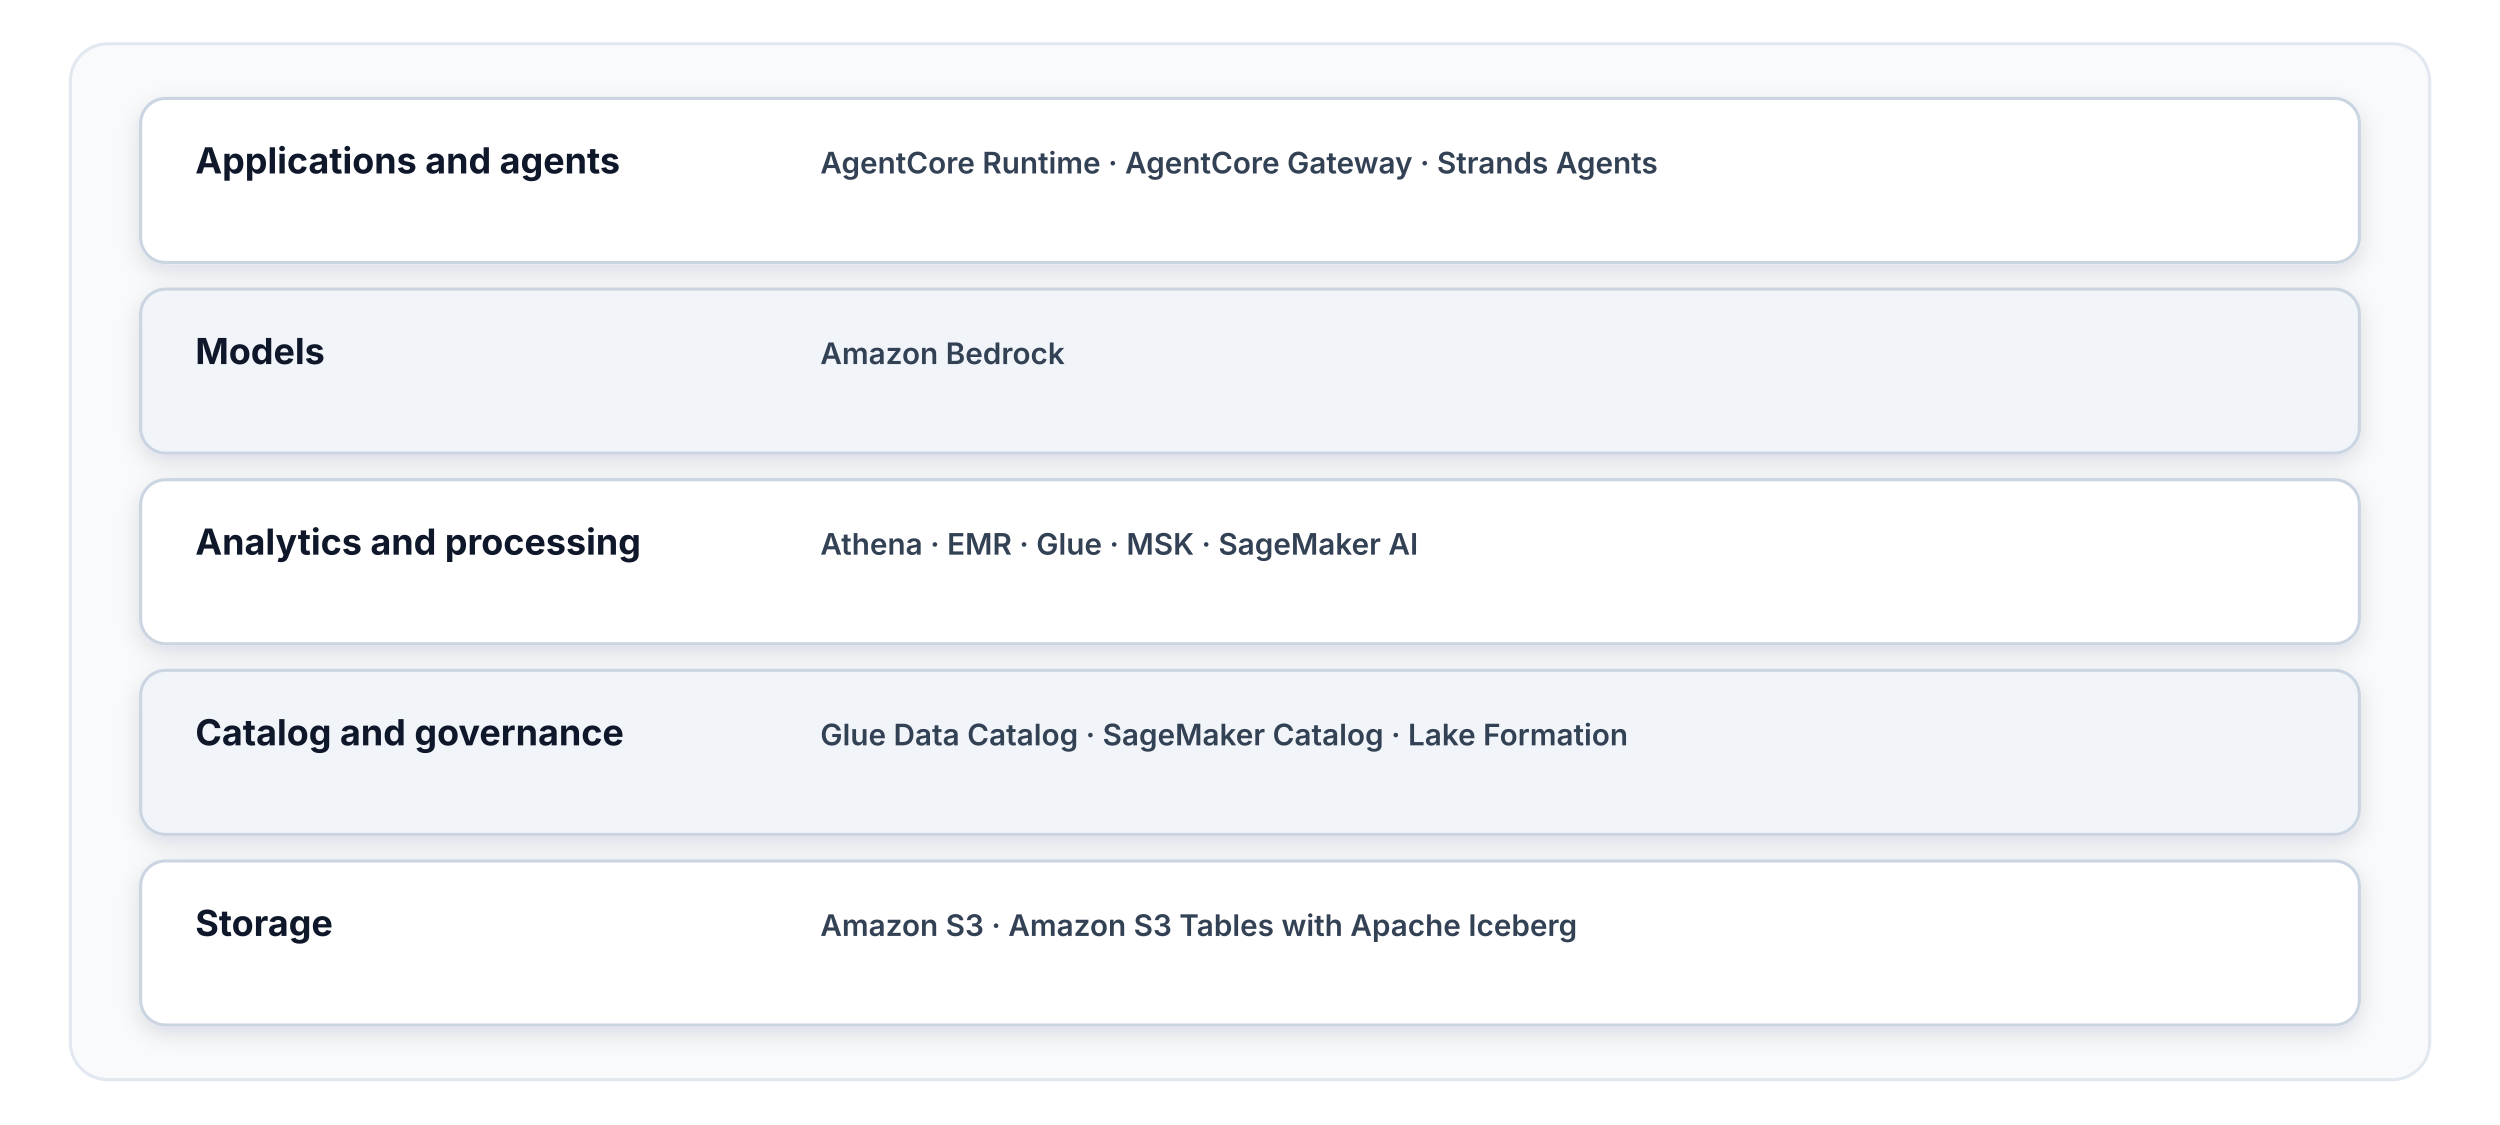
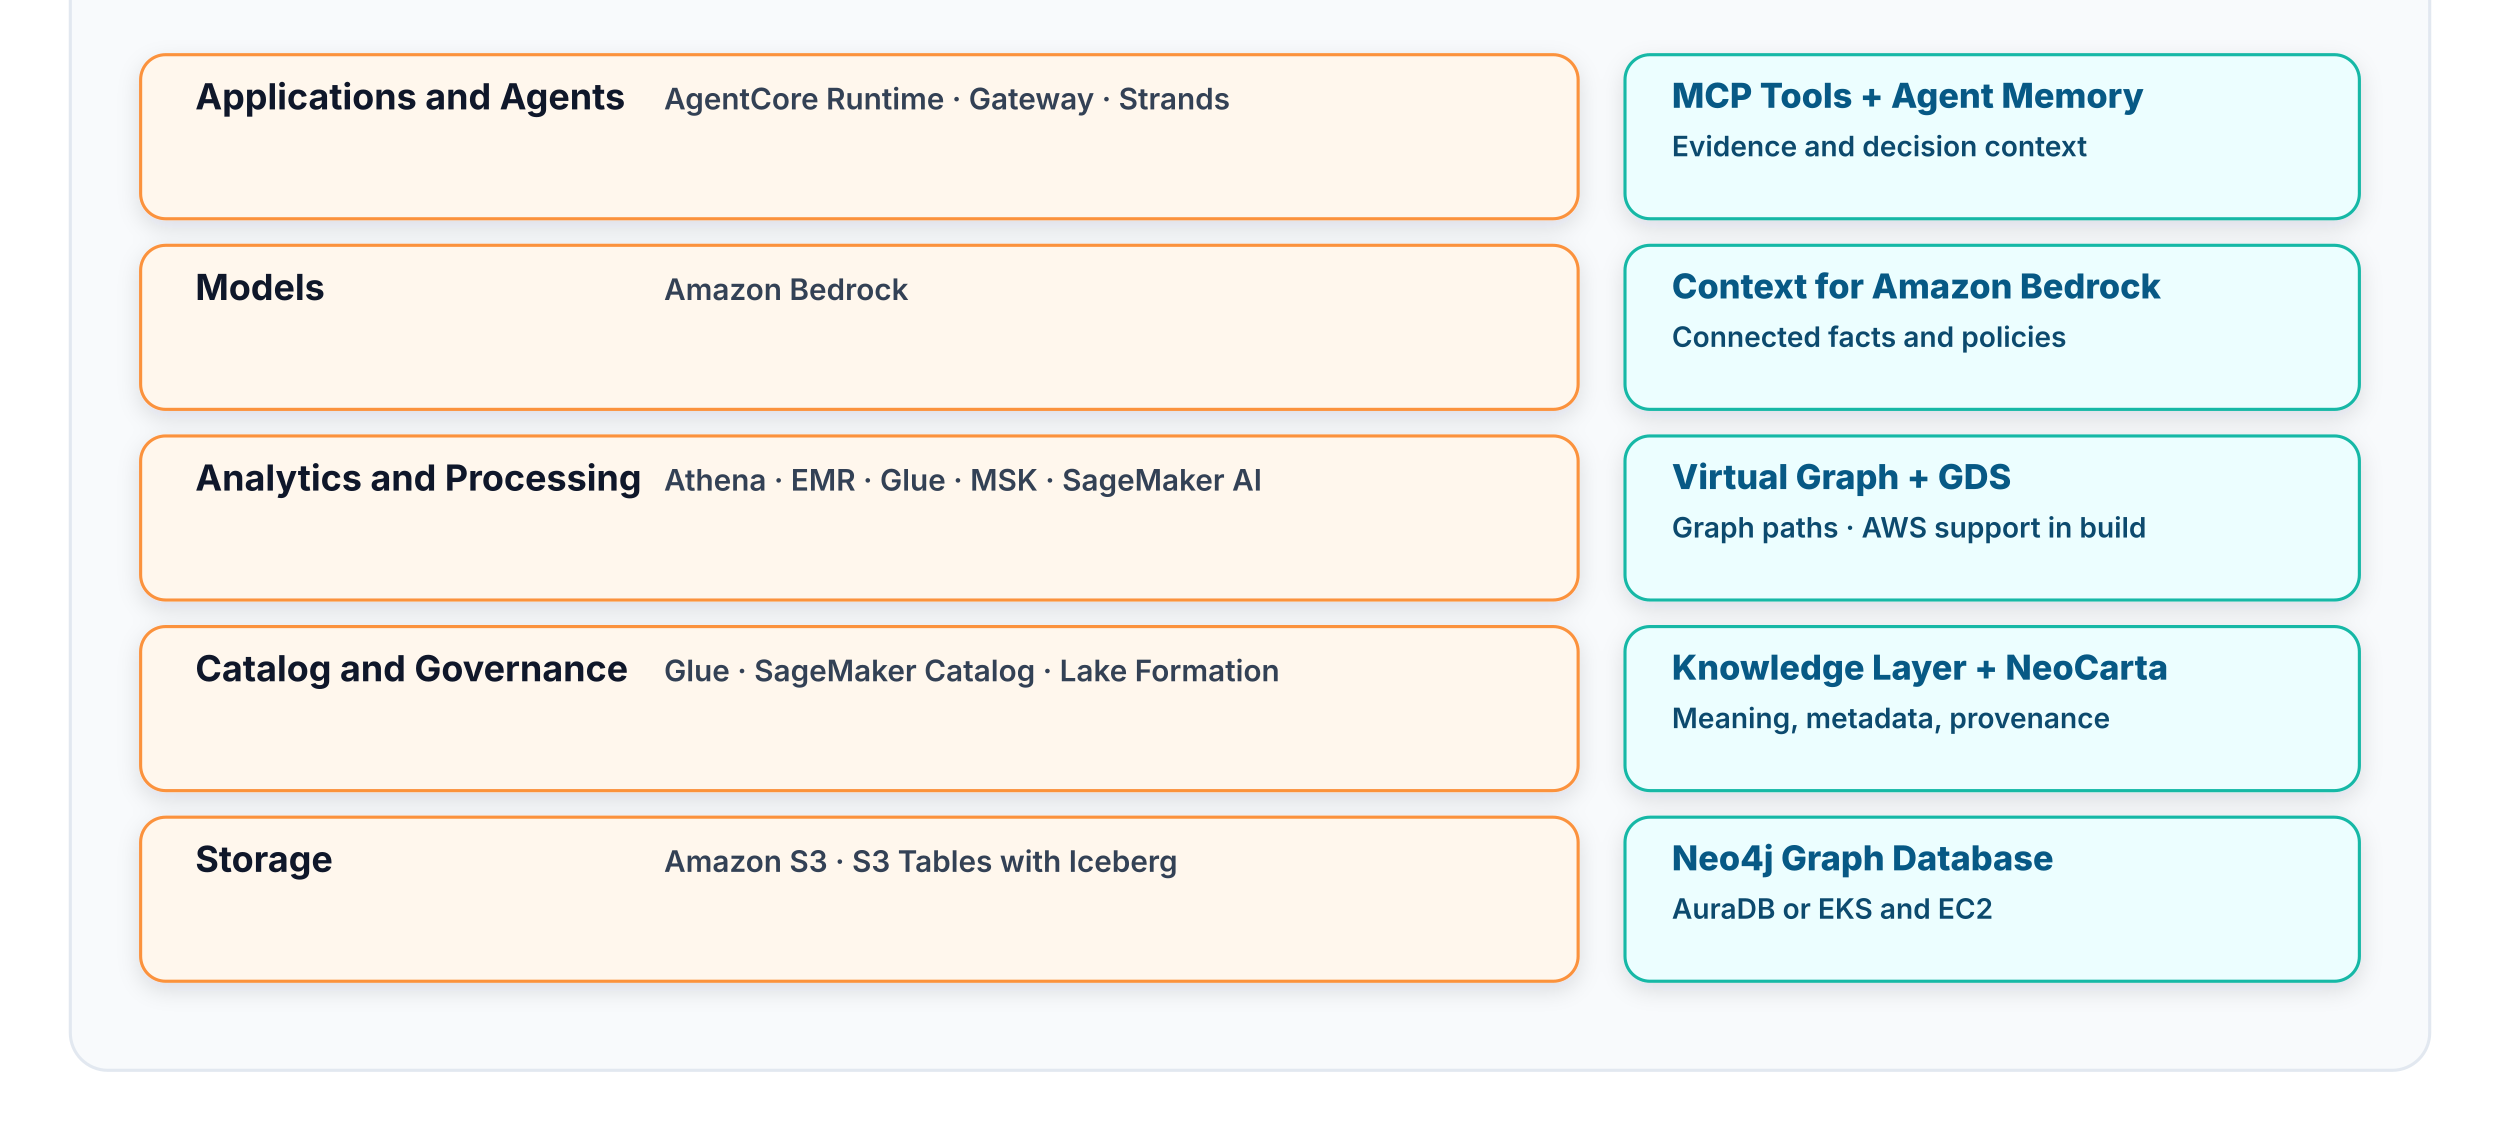
- <svg xmlns="http://www.w3.org/2000/svg" viewBox="0 152 1600 720" role="img" aria-labelledby="title description">
+ <svg xmlns="http://www.w3.org/2000/svg" viewBox="0 1980 1600 720" role="img" aria-labelledby="title description">
  <defs>
    <filter id="shadow" x="-10%" y="-20%" width="120%" height="150%">
      <feDropShadow dx="0" dy="5" stdDeviation="7" flood-color="#0f172a" flood-opacity="0.12" />
    </filter>
    <style>
      text { font-family: Inter, ui-sans-serif, system-ui, -apple-system, BlinkMacSystemFont, "Segoe UI", sans-serif; }
      .canvas { fill: #ffffff; }
      .frame { fill: #f8fafc; stroke: #e2e8f0; stroke-width: 2; }
      .eyebrow { font-size: 18px; font-weight: 800; letter-spacing: 2.5px; fill: #64748b; }
      .title { font-size: 39px; font-weight: 750; fill: #0f172a; }
      .subtitle { font-size: 20px; fill: #475569; }
      .layer-name { font-size: 23px; font-weight: 750; fill: #0f172a; }
      .service { font-size: 19px; font-weight: 620; fill: #334155; }
      .neo-title { font-size: 22px; font-weight: 760; fill: #075985; }
      .neo-copy { font-size: 18px; font-weight: 610; fill: #0c4a6e; }
      .aws-chip { fill: #fff7ed; stroke: #fb923c; stroke-width: 2; }
      .neo-chip { fill: #ecfeff; stroke: #14b8a6; stroke-width: 2; }
      .layer { fill: #ffffff; stroke: #cbd5e1; stroke-width: 2; }
      .layer-alt { fill: #f1f5f9; stroke: #cbd5e1; stroke-width: 2; }
      .arrow { fill: none; stroke: #64748b; stroke-width: 3; stroke-dasharray: 8 7; }
      .status { font-size: 16px; font-weight: 750; fill: #0f766e; }
    </style>
  </defs>
  <g transform="translate(0 0)">
    <rect class="canvas" width="1600" height="900" />
    <rect class="frame" x="45" y="180" width="1510" height="663" rx="24" />
    <g filter="url(#shadow)">
      <rect class="layer" x="90" y="215" width="1420" height="105" rx="16" />
      <rect class="layer-alt" x="90" y="337" width="1420" height="105" rx="16" />
      <rect class="layer" x="90" y="459" width="1420" height="105" rx="16" />
      <rect class="layer-alt" x="90" y="581" width="1420" height="105" rx="16" />
      <rect class="layer" x="90" y="703" width="1420" height="105" rx="16" />
    </g>
-     <text class="layer-name" x="125" y="263">Applications and agents</text>
+     <text class="layer-name" x="125" y="263">Applications and Agents</text>
    <text class="service" x="525" y="263">AgentCore Runtime · AgentCore Gateway · Strands Agents</text>
    <text class="layer-name" x="125" y="385">Models</text>
    <text class="service" x="525" y="385">Amazon Bedrock</text>
-     <text class="layer-name" x="125" y="507">Analytics and processing</text>
+     <text class="layer-name" x="125" y="507">Analytics and Processing</text>
    <text class="service" x="525" y="507">Athena · EMR · Glue · MSK · SageMaker AI</text>
-     <text class="layer-name" x="125" y="629">Catalog and governance</text>
+     <text class="layer-name" x="125" y="629">Catalog and Governance</text>
    <text class="service" x="525" y="629">Glue Data Catalog · SageMaker Catalog · Lake Formation</text>
    <text class="layer-name" x="125" y="751">Storage</text>
    <text class="service" x="525" y="751">Amazon S3 · Amazon S3 Tables with Apache Iceberg</text>
  </g>
  <g transform="translate(0 900)">
    <rect class="canvas" width="1600" height="900" />
    <rect class="frame" x="45" y="180" width="1510" height="663" rx="24" />
    <g filter="url(#shadow)">
      <rect class="layer" x="90" y="215" width="920" height="105" rx="16" />
      <rect class="layer-alt" x="90" y="337" width="920" height="105" rx="16" />
      <rect class="layer" x="90" y="459" width="920" height="105" rx="16" />
      <rect class="layer-alt" x="90" y="581" width="920" height="105" rx="16" />
      <rect class="layer" x="90" y="703" width="920" height="105" rx="16" />
      <rect class="neo-chip" x="1040" y="215" width="470" height="105" rx="16" />
      <rect class="neo-chip" x="1040" y="337" width="470" height="105" rx="16" />
      <rect class="neo-chip" x="1040" y="459" width="470" height="105" rx="16" />
      <rect class="neo-chip" x="1040" y="581" width="470" height="105" rx="16" />
      <rect class="neo-chip" x="1040" y="703" width="470" height="105" rx="16" />
    </g>
-     <text class="layer-name" x="125" y="253">Applications and agents</text>
+     <text class="layer-name" x="125" y="253">Applications and Agents</text>
    <text class="service" x="425" y="253">AgentCore · Strands</text>
    <text class="layer-name" x="125" y="375">Models</text>
    <text class="service" x="425" y="375">Amazon Bedrock</text>
-     <text class="layer-name" x="125" y="497">Analytics and processing</text>
+     <text class="layer-name" x="125" y="497">Analytics and Processing</text>
    <text class="service" x="425" y="497">Athena · EMR · Glue · MSK · SageMaker AI</text>
-     <text class="layer-name" x="125" y="619">Catalog and governance</text>
+     <text class="layer-name" x="125" y="619">Catalog and Governance</text>
    <text class="service" x="425" y="619">Glue Data Catalog · SageMaker Catalog</text>
    <text class="layer-name" x="125" y="741">Storage</text>
    <text class="service" x="425" y="741">Amazon S3 · S3 Tables</text>
-     <text class="neo-title" x="1070" y="251">Cypher, drivers, and MCP</text>
+     <text class="neo-title" x="1070" y="251">Cypher, Drivers, and MCP</text>
    <text class="neo-copy" x="1070" y="282">Connected tools for AWS agents</text>
    <text class="neo-title" x="1070" y="373">Context for Amazon Bedrock</text>
    <text class="neo-copy" x="1070" y="404">Connected facts and policies</text>
-     <text class="neo-title" x="1070" y="495">Graph analytics</text>
+     <text class="neo-title" x="1070" y="495">Graph Analytics</text>
    <text class="neo-copy" x="1070" y="526">Traversal, patterns, communities</text>
    <text class="neo-title" x="1070" y="617">Enterprise Knowledge Layer</text>
    <text class="neo-copy" x="1070" y="648">NeoCarta semantic map</text>
-     <text class="neo-title" x="1070" y="739">Neo4j graph database</text>
+     <text class="neo-title" x="1070" y="739">Neo4j Graph Database</text>
    <text class="neo-copy" x="1070" y="770">AuraDB or self-managed</text>
  </g>
  <g transform="translate(0 1800)">
    <rect class="canvas" width="1600" height="900" />
-     <rect class="frame" x="45" y="180" width="1510" height="663" rx="24" />
+     <rect class="frame" x="45" y="35" width="1510" height="830" rx="24" />
+     <text class="eyebrow" x="90" y="88">STATE 3 · COMPLETE ARCHITECTURE</text>
+     <text class="title" x="90" y="137">AWS Runs the Platform; Neo4j Supplies Connected Knowledge and Memory</text>
+     <text class="subtitle" x="90" y="171">Governed AWS data stays authoritative while graph context grounds applications and agents.</text>
    <g filter="url(#shadow)">
      <rect class="aws-chip" x="90" y="215" width="920" height="105" rx="16" />
      <rect class="aws-chip" x="90" y="337" width="920" height="105" rx="16" />
      <rect class="aws-chip" x="90" y="459" width="920" height="105" rx="16" />
      <rect class="aws-chip" x="90" y="581" width="920" height="105" rx="16" />
      <rect class="aws-chip" x="90" y="703" width="920" height="105" rx="16" />
      <rect class="neo-chip" x="1040" y="215" width="470" height="105" rx="16" />
      <rect class="neo-chip" x="1040" y="337" width="470" height="105" rx="16" />
      <rect class="neo-chip" x="1040" y="459" width="470" height="105" rx="16" />
      <rect class="neo-chip" x="1040" y="581" width="470" height="105" rx="16" />
      <rect class="neo-chip" x="1040" y="703" width="470" height="105" rx="16" />
    </g>
-     <text class="layer-name" x="125" y="250">Applications and agents</text>
+     <text class="layer-name" x="125" y="250">Applications and Agents</text>
    <text class="service" x="425" y="250">AgentCore Runtime · Gateway · Strands</text>
    <text class="layer-name" x="125" y="372">Models</text>
    <text class="service" x="425" y="372">Amazon Bedrock</text>
-     <text class="layer-name" x="125" y="494">Analytics and processing</text>
+     <text class="layer-name" x="125" y="494">Analytics and Processing</text>
    <text class="service" x="425" y="494">Athena · EMR · Glue · MSK · SageMaker AI</text>
-     <text class="layer-name" x="125" y="616">Catalog and governance</text>
+     <text class="layer-name" x="125" y="616">Catalog and Governance</text>
    <text class="service" x="425" y="616">Glue · SageMaker Catalog · Lake Formation</text>
    <text class="layer-name" x="125" y="738">Storage</text>
    <text class="service" x="425" y="738">Amazon S3 · S3 Tables with Iceberg</text>
-     <text class="neo-title" x="1070" y="249">MCP tools + Agent Memory</text>
+     <text class="neo-title" x="1070" y="249">MCP Tools + Agent Memory</text>
    <text class="neo-copy" x="1070" y="280">Evidence and decision context</text>
    <text class="neo-title" x="1070" y="371">Context for Amazon Bedrock</text>
    <text class="neo-copy" x="1070" y="402">Connected facts and policies</text>
    <text class="neo-title" x="1070" y="493">Virtual Graph + GDS</text>
    <text class="neo-copy" x="1070" y="524">Graph paths · AWS support in build</text>
    <text class="neo-title" x="1070" y="615">Knowledge Layer + NeoCarta</text>
    <text class="neo-copy" x="1070" y="646">Meaning, metadata, provenance</text>
-     <text class="neo-title" x="1070" y="737">Neo4j graph database</text>
+     <text class="neo-title" x="1070" y="737">Neo4j Graph Database</text>
    <text class="neo-copy" x="1070" y="768">AuraDB or EKS and EC2</text>
  </g>
</svg>
